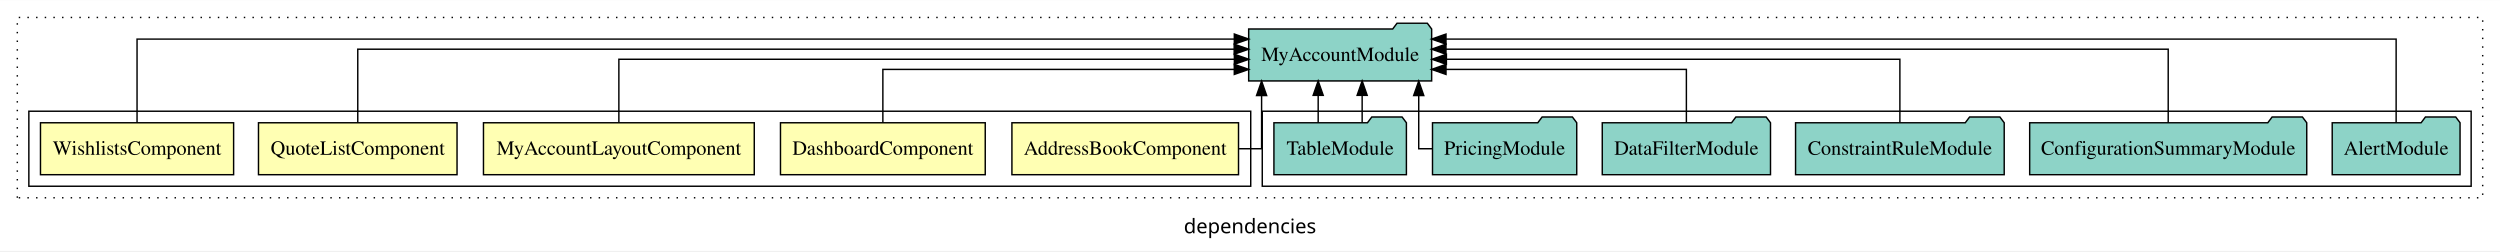
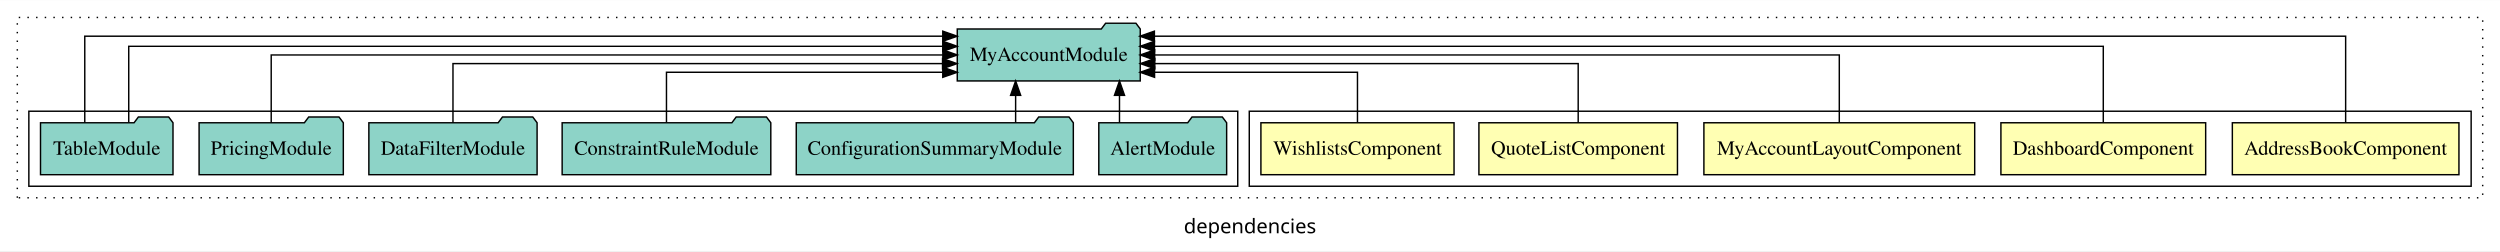
<svg xmlns="http://www.w3.org/2000/svg" width="1733pt" height="174pt" viewBox="0.00 0.00 1733.00 173.80">
  <g id="graph0" class="graph" transform="scale(1 1) rotate(0) translate(4 169.8)">
    <polygon fill="white" stroke="transparent" points="-4,4 -4,-169.8 1729,-169.8 1729,4 -4,4" />
    <text text-anchor="middle" x="862.5" y="-8.2" font-family="sans-serif" font-size="14.00">dependencies</text>
    <g id="clust1" class="cluster">
      <polygon fill="none" stroke="black" stroke-dasharray="1,5" points="8,-32.8 8,-157.8 1717,-157.8 1717,-32.8 8,-32.8" />
    </g>
+     <g id="clust2" class="cluster">
+       <polygon fill="none" stroke="black" points="862,-40.8 862,-92.8 1709,-92.8 1709,-40.8 862,-40.8" />
+     </g>
    <g id="clust8" class="cluster">
-       <polygon fill="none" stroke="black" points="871,-40.8 871,-92.8 1709,-92.8 1709,-40.8 871,-40.8" />
-     </g>
-     <g id="clust2" class="cluster">
-       <polygon fill="none" stroke="black" points="16,-40.8 16,-92.8 863,-92.8 863,-40.8 16,-40.8" />
+       <polygon fill="none" stroke="black" points="16,-40.8 16,-92.8 854,-92.8 854,-40.8 16,-40.8" />
    </g>
    <g id="node1" class="node">
-       <polygon fill="#ffffb3" stroke="black" points="854.54,-84.8 697.46,-84.8 697.46,-48.8 854.54,-48.8 854.54,-84.8" />
-       <text text-anchor="middle" x="776" y="-62.6" font-family="Times,serif" font-size="14.00">AddressBookComponent</text>
+       <polygon fill="#ffffb3" stroke="black" points="1700.54,-84.8 1543.46,-84.8 1543.46,-48.8 1700.54,-48.8 1700.54,-84.8" />
+       <text text-anchor="middle" x="1622" y="-62.6" font-family="Times,serif" font-size="14.00">AddressBookComponent</text>
    </g>
    <g id="node6" class="node">
-       <polygon fill="#8dd3c7" stroke="black" points="988.42,-149.8 985.42,-153.8 964.42,-153.8 961.42,-149.8 861.58,-149.8 861.58,-113.8 988.42,-113.8 988.42,-149.8" />
-       <text text-anchor="middle" x="925" y="-127.6" font-family="Times,serif" font-size="14.00">MyAccountModule</text>
+       <polygon fill="#8dd3c7" stroke="black" points="786.42,-149.8 783.42,-153.8 762.42,-153.8 759.42,-149.8 659.58,-149.8 659.58,-113.8 786.42,-113.8 786.42,-149.8" />
+       <text text-anchor="middle" x="723" y="-127.6" font-family="Times,serif" font-size="14.00">MyAccountModule</text>
    </g>
    <g id="edge1" class="edge">
-       <path fill="none" stroke="black" d="M854.93,-66.8C864.26,-66.8 870.54,-66.8 870.54,-66.8 870.54,-66.8 870.54,-103.69 870.54,-103.69" />
-       <polygon fill="black" stroke="black" points="867.04,-103.69 870.54,-113.69 874.04,-103.69 867.04,-103.69" />
+       <path fill="none" stroke="black" d="M1622,-84.89C1622,-107.93 1622,-144.8 1622,-144.8 1622,-144.8 796.22,-144.8 796.22,-144.8" />
+       <polygon fill="black" stroke="black" points="796.22,-141.3 786.22,-144.8 796.22,-148.3 796.22,-141.3" />
    </g>
    <g id="node2" class="node">
-       <polygon fill="#ffffb3" stroke="black" points="678.97,-84.8 537.03,-84.8 537.03,-48.8 678.97,-48.8 678.97,-84.8" />
-       <text text-anchor="middle" x="608" y="-62.6" font-family="Times,serif" font-size="14.00">DashboardComponent</text>
+       <polygon fill="#ffffb3" stroke="black" points="1524.97,-84.8 1383.03,-84.8 1383.03,-48.8 1524.97,-48.8 1524.97,-84.8" />
+       <text text-anchor="middle" x="1454" y="-62.6" font-family="Times,serif" font-size="14.00">DashboardComponent</text>
    </g>
    <g id="edge2" class="edge">
-       <path fill="none" stroke="black" d="M608,-84.81C608,-100.85 608,-121.8 608,-121.8 608,-121.8 851.61,-121.8 851.61,-121.8" />
-       <polygon fill="black" stroke="black" points="851.61,-125.3 861.61,-121.8 851.61,-118.3 851.61,-125.3" />
+       <path fill="none" stroke="black" d="M1454,-85.08C1454,-106.12 1454,-137.8 1454,-137.8 1454,-137.8 796.27,-137.8 796.27,-137.8" />
+       <polygon fill="black" stroke="black" points="796.27,-134.3 786.27,-137.8 796.27,-141.3 796.27,-134.3" />
    </g>
    <g id="node3" class="node">
-       <polygon fill="#ffffb3" stroke="black" points="518.86,-84.8 331.14,-84.8 331.14,-48.8 518.86,-48.8 518.86,-84.8" />
-       <text text-anchor="middle" x="425" y="-62.6" font-family="Times,serif" font-size="14.00">MyAccountLayoutComponent</text>
+       <polygon fill="#ffffb3" stroke="black" points="1364.86,-84.8 1177.14,-84.8 1177.14,-48.8 1364.86,-48.8 1364.86,-84.8" />
+       <text text-anchor="middle" x="1271" y="-62.6" font-family="Times,serif" font-size="14.00">MyAccountLayoutComponent</text>
    </g>
    <g id="edge3" class="edge">
-       <path fill="none" stroke="black" d="M425,-85.07C425,-103.36 425,-128.8 425,-128.8 425,-128.8 851.67,-128.8 851.67,-128.8" />
-       <polygon fill="black" stroke="black" points="851.67,-132.3 861.67,-128.8 851.67,-125.3 851.67,-132.3" />
+       <path fill="none" stroke="black" d="M1271,-84.91C1271,-104.14 1271,-131.8 1271,-131.8 1271,-131.8 796.4,-131.8 796.4,-131.8" />
+       <polygon fill="black" stroke="black" points="796.4,-128.3 786.4,-131.8 796.4,-135.3 796.4,-128.3" />
    </g>
    <g id="node4" class="node">
-       <polygon fill="#ffffb3" stroke="black" points="312.82,-84.8 175.18,-84.8 175.18,-48.8 312.82,-48.8 312.82,-84.8" />
-       <text text-anchor="middle" x="244" y="-62.6" font-family="Times,serif" font-size="14.00">QuoteListComponent</text>
+       <polygon fill="#ffffb3" stroke="black" points="1158.82,-84.8 1021.18,-84.8 1021.18,-48.8 1158.82,-48.8 1158.82,-84.8" />
+       <text text-anchor="middle" x="1090" y="-62.6" font-family="Times,serif" font-size="14.00">QuoteListComponent</text>
    </g>
    <g id="edge4" class="edge">
-       <path fill="none" stroke="black" d="M244,-84.93C244,-105.37 244,-135.8 244,-135.8 244,-135.8 851.54,-135.8 851.54,-135.8" />
-       <polygon fill="black" stroke="black" points="851.54,-139.3 861.54,-135.8 851.54,-132.3 851.54,-139.3" />
+       <path fill="none" stroke="black" d="M1090,-84.82C1090,-102.17 1090,-125.8 1090,-125.8 1090,-125.8 796.51,-125.8 796.51,-125.8" />
+       <polygon fill="black" stroke="black" points="796.51,-122.3 786.51,-125.8 796.51,-129.3 796.51,-122.3" />
    </g>
    <g id="node5" class="node">
-       <polygon fill="#ffffb3" stroke="black" points="157.94,-84.8 24.06,-84.8 24.06,-48.8 157.94,-48.8 157.94,-84.8" />
-       <text text-anchor="middle" x="91" y="-62.6" font-family="Times,serif" font-size="14.00">WishlistsComponent</text>
+       <polygon fill="#ffffb3" stroke="black" points="1003.94,-84.8 870.06,-84.8 870.06,-48.8 1003.94,-48.8 1003.94,-84.8" />
+       <text text-anchor="middle" x="937" y="-62.6" font-family="Times,serif" font-size="14.00">WishlistsComponent</text>
    </g>
    <g id="edge5" class="edge">
-       <path fill="none" stroke="black" d="M91,-84.81C91,-107.29 91,-142.8 91,-142.8 91,-142.8 851.63,-142.8 851.63,-142.8" />
-       <polygon fill="black" stroke="black" points="851.63,-146.3 861.63,-142.8 851.63,-139.3 851.63,-146.3" />
+       <path fill="none" stroke="black" d="M937,-85.04C937,-100.37 937,-119.8 937,-119.8 937,-119.8 796.34,-119.8 796.34,-119.8" />
+       <polygon fill="black" stroke="black" points="796.34,-116.3 786.34,-119.8 796.34,-123.3 796.34,-116.3" />
    </g>
    <g id="node7" class="node">
-       <polygon fill="#8dd3c7" stroke="black" points="1701.31,-84.8 1698.31,-88.8 1677.31,-88.8 1674.31,-84.8 1612.69,-84.8 1612.69,-48.8 1701.31,-48.8 1701.31,-84.8" />
-       <text text-anchor="middle" x="1657" y="-62.6" font-family="Times,serif" font-size="14.00">AlertModule</text>
+       <polygon fill="#8dd3c7" stroke="black" points="846.31,-84.8 843.31,-88.8 822.31,-88.8 819.31,-84.8 757.69,-84.8 757.69,-48.8 846.31,-48.8 846.31,-84.8" />
+       <text text-anchor="middle" x="802" y="-62.6" font-family="Times,serif" font-size="14.00">AlertModule</text>
    </g>
    <g id="edge6" class="edge">
-       <path fill="none" stroke="black" d="M1657,-84.81C1657,-107.29 1657,-142.8 1657,-142.8 1657,-142.8 998.36,-142.8 998.36,-142.8" />
-       <polygon fill="black" stroke="black" points="998.36,-139.3 988.36,-142.8 998.36,-146.3 998.36,-139.3" />
+       <path fill="none" stroke="black" d="M772.03,-84.91C772.03,-84.91 772.03,-103.79 772.03,-103.79" />
+       <polygon fill="black" stroke="black" points="768.53,-103.79 772.03,-113.79 775.53,-103.79 768.53,-103.79" />
    </g>
    <g id="node8" class="node">
-       <polygon fill="#8dd3c7" stroke="black" points="1595.03,-84.8 1592.03,-88.8 1571.03,-88.8 1568.03,-84.8 1402.97,-84.8 1402.97,-48.8 1595.03,-48.8 1595.03,-84.8" />
-       <text text-anchor="middle" x="1499" y="-62.6" font-family="Times,serif" font-size="14.00">ConfigurationSummaryModule</text>
+       <polygon fill="#8dd3c7" stroke="black" points="740.03,-84.8 737.03,-88.8 716.03,-88.8 713.03,-84.8 547.97,-84.8 547.97,-48.8 740.03,-48.8 740.03,-84.8" />
+       <text text-anchor="middle" x="644" y="-62.6" font-family="Times,serif" font-size="14.00">ConfigurationSummaryModule</text>
    </g>
    <g id="edge7" class="edge">
-       <path fill="none" stroke="black" d="M1499,-84.93C1499,-105.37 1499,-135.8 1499,-135.8 1499,-135.8 998.35,-135.8 998.35,-135.8" />
-       <polygon fill="black" stroke="black" points="998.35,-132.3 988.35,-135.8 998.35,-139.3 998.35,-132.3" />
+       <path fill="none" stroke="black" d="M700.03,-84.91C700.03,-84.91 700.03,-103.79 700.03,-103.79" />
+       <polygon fill="black" stroke="black" points="696.53,-103.79 700.03,-113.79 703.53,-103.79 696.53,-103.79" />
    </g>
    <g id="node9" class="node">
-       <polygon fill="#8dd3c7" stroke="black" points="1385.32,-84.8 1382.32,-88.8 1361.32,-88.8 1358.32,-84.8 1240.68,-84.8 1240.68,-48.8 1385.32,-48.8 1385.32,-84.8" />
-       <text text-anchor="middle" x="1313" y="-62.6" font-family="Times,serif" font-size="14.00">ConstraintRuleModule</text>
+       <polygon fill="#8dd3c7" stroke="black" points="530.32,-84.8 527.32,-88.8 506.32,-88.8 503.32,-84.8 385.68,-84.8 385.68,-48.8 530.32,-48.8 530.32,-84.8" />
+       <text text-anchor="middle" x="458" y="-62.6" font-family="Times,serif" font-size="14.00">ConstraintRuleModule</text>
    </g>
    <g id="edge8" class="edge">
-       <path fill="none" stroke="black" d="M1313,-85.07C1313,-103.36 1313,-128.8 1313,-128.8 1313,-128.8 998.64,-128.8 998.64,-128.8" />
-       <polygon fill="black" stroke="black" points="998.64,-125.3 988.64,-128.8 998.64,-132.3 998.64,-125.3" />
+       <path fill="none" stroke="black" d="M458,-85.04C458,-100.37 458,-119.8 458,-119.8 458,-119.8 649.53,-119.8 649.53,-119.8" />
+       <polygon fill="black" stroke="black" points="649.53,-123.3 659.53,-119.8 649.53,-116.3 649.53,-123.3" />
    </g>
    <g id="node10" class="node">
-       <polygon fill="#8dd3c7" stroke="black" points="1223.31,-84.8 1220.31,-88.8 1199.31,-88.8 1196.31,-84.8 1106.69,-84.8 1106.69,-48.8 1223.31,-48.8 1223.31,-84.8" />
-       <text text-anchor="middle" x="1165" y="-62.6" font-family="Times,serif" font-size="14.00">DataFilterModule</text>
+       <polygon fill="#8dd3c7" stroke="black" points="368.31,-84.8 365.31,-88.8 344.31,-88.8 341.31,-84.8 251.69,-84.8 251.69,-48.8 368.31,-48.8 368.31,-84.8" />
+       <text text-anchor="middle" x="310" y="-62.6" font-family="Times,serif" font-size="14.00">DataFilterModule</text>
    </g>
    <g id="edge9" class="edge">
-       <path fill="none" stroke="black" d="M1165,-84.81C1165,-100.85 1165,-121.8 1165,-121.8 1165,-121.8 998.37,-121.8 998.37,-121.8" />
-       <polygon fill="black" stroke="black" points="998.37,-118.3 988.37,-121.8 998.37,-125.3 998.37,-118.3" />
+       <path fill="none" stroke="black" d="M310,-84.82C310,-102.17 310,-125.8 310,-125.8 310,-125.8 649.37,-125.8 649.37,-125.8" />
+       <polygon fill="black" stroke="black" points="649.37,-129.3 659.37,-125.8 649.37,-122.3 649.37,-129.3" />
    </g>
    <g id="node11" class="node">
-       <polygon fill="#8dd3c7" stroke="black" points="1088.99,-84.8 1085.99,-88.8 1064.99,-88.8 1061.99,-84.8 989.01,-84.8 989.01,-48.8 1088.99,-48.8 1088.99,-84.8" />
-       <text text-anchor="middle" x="1039" y="-62.6" font-family="Times,serif" font-size="14.00">PricingModule</text>
+       <polygon fill="#8dd3c7" stroke="black" points="233.99,-84.8 230.99,-88.8 209.99,-88.8 206.99,-84.8 134.01,-84.8 134.01,-48.8 233.99,-48.8 233.99,-84.8" />
+       <text text-anchor="middle" x="184" y="-62.6" font-family="Times,serif" font-size="14.00">PricingModule</text>
    </g>
    <g id="edge10" class="edge">
-       <path fill="none" stroke="black" d="M988.76,-66.8C983.18,-66.8 979.46,-66.8 979.46,-66.8 979.46,-66.8 979.46,-103.69 979.46,-103.69" />
-       <polygon fill="black" stroke="black" points="975.96,-103.69 979.46,-113.69 982.96,-103.69 975.96,-103.69" />
+       <path fill="none" stroke="black" d="M184,-84.91C184,-104.14 184,-131.8 184,-131.8 184,-131.8 649.58,-131.8 649.58,-131.8" />
+       <polygon fill="black" stroke="black" points="649.58,-135.3 659.58,-131.8 649.58,-128.3 649.58,-135.3" />
    </g>
    <g id="node12" class="node">
-       <polygon fill="#8dd3c7" stroke="black" points="970.92,-84.8 967.92,-88.8 946.92,-88.8 943.92,-84.8 879.08,-84.8 879.08,-48.8 970.92,-48.8 970.92,-84.8" />
-       <text text-anchor="middle" x="925" y="-62.6" font-family="Times,serif" font-size="14.00">TableModule</text>
+       <polygon fill="#8dd3c7" stroke="black" points="115.92,-84.8 112.92,-88.8 91.92,-88.8 88.92,-84.8 24.08,-84.8 24.08,-48.8 115.92,-48.8 115.92,-84.8" />
+       <text text-anchor="middle" x="70" y="-62.6" font-family="Times,serif" font-size="14.00">TableModule</text>
    </g>
    <g id="edge11" class="edge">
-       <path fill="none" stroke="black" d="M909.76,-84.91C909.76,-84.91 909.76,-103.79 909.76,-103.79" />
-       <polygon fill="black" stroke="black" points="906.26,-103.79 909.76,-113.79 913.26,-103.79 906.26,-103.79" />
+       <path fill="none" stroke="black" d="M54.76,-84.89C54.76,-107.93 54.76,-144.8 54.76,-144.8 54.76,-144.8 649.53,-144.8 649.53,-144.8" />
+       <polygon fill="black" stroke="black" points="649.53,-148.3 659.53,-144.8 649.53,-141.3 649.53,-148.3" />
    </g>
    <g id="edge12" class="edge">
-       <path fill="none" stroke="black" d="M940.24,-84.91C940.24,-84.91 940.24,-103.79 940.24,-103.79" />
-       <polygon fill="black" stroke="black" points="936.74,-103.79 940.24,-113.79 943.74,-103.79 936.74,-103.79" />
+       <path fill="none" stroke="black" d="M85.24,-85.08C85.24,-106.12 85.24,-137.8 85.24,-137.8 85.24,-137.8 649.52,-137.8 649.52,-137.8" />
+       <polygon fill="black" stroke="black" points="649.52,-141.3 659.52,-137.8 649.52,-134.3 649.52,-141.3" />
    </g>
  </g>
</svg>
